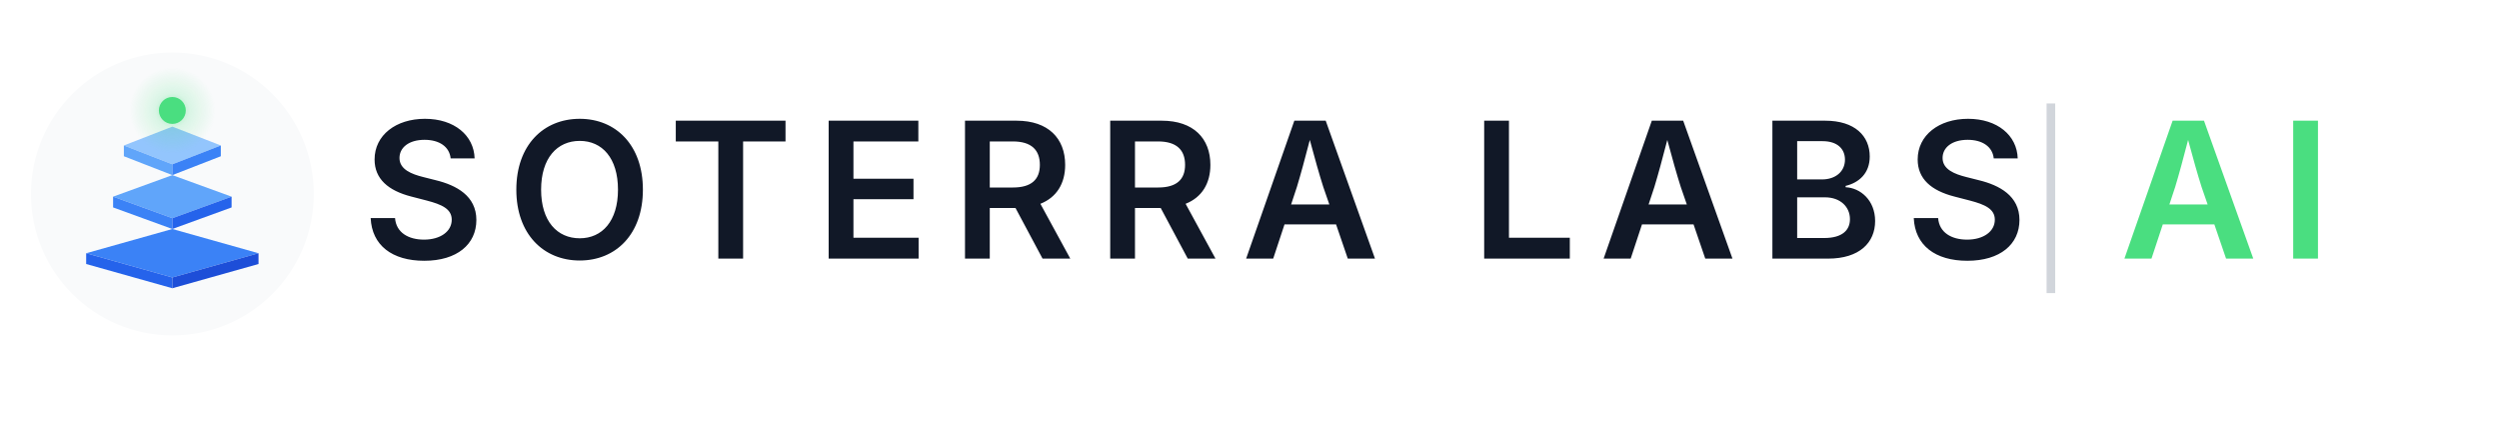
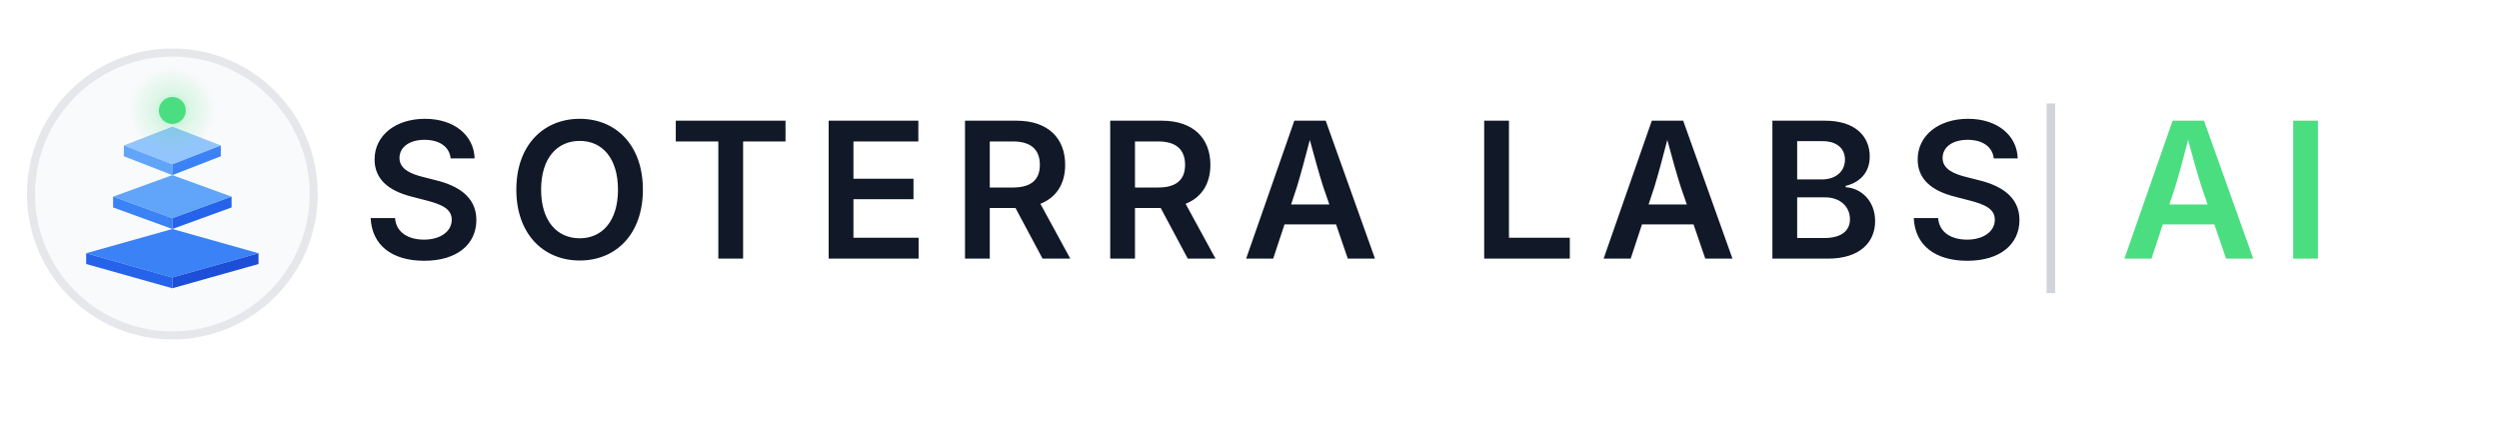
<svg xmlns="http://www.w3.org/2000/svg" viewBox="0 0 290 50" fill="none">
  <defs>
    <radialGradient id="dot-glow-lit" cx="50%" cy="50%" r="50%">
      <stop offset="0%" stop-color="#4ade80" stop-opacity="0.55" />
      <stop offset="40%" stop-color="#4ade80" stop-opacity="0.18" />
      <stop offset="100%" stop-color="#4ade80" stop-opacity="0" />
    </radialGradient>
    <clipPath id="lit-circle-clip">
      <circle cx="256" cy="256" r="210" />
    </clipPath>
  </defs>
  <svg x="0" y="2.5" width="40" height="40" viewBox="0 0 512 512">
    <g clip-path="url(#lit-circle-clip)">
      <rect x="0" y="0" width="512" height="512" fill="#f9fafb" />
      <g transform="translate(96, 76) scale(8)">
        <polygon points="20,10 29,13.5 20,17 11,13.5" fill="#93c5fd" />
        <polygon points="11,13.5 20,17 20,19 11,15.5" fill="#60a5fa" />
        <polygon points="29,13.5 20,17 20,19 29,15.5" fill="#3b82f6" />
        <polygon points="20,19 31,23 20,27 9,23" fill="#60a5fa" />
        <polygon points="9,23 20,27 20,29 9,25" fill="#3b82f6" />
        <polygon points="31,23 20,27 20,29 31,25" fill="#2563eb" />
        <polygon points="20,29 36,33.5 20,38 4,33.5" fill="#3b82f6" />
        <polygon points="4,33.5 20,38 20,40 4,35.5" fill="#2563eb" />
        <polygon points="36,33.5 20,38 20,40 36,35.5" fill="#1d4ed8" />
        <circle cx="20" cy="7" r="8" fill="url(#dot-glow-lit)" />
        <circle cx="20" cy="7" r="2.5" fill="#4ade80" />
      </g>
    </g>
+     <circle cx="256" cy="256" r="210" fill="none" stroke="#e5e7eb" stroke-width="12" />
  </svg>
  <text x="42" y="30" font-family="system-ui, -apple-system, 'Segoe UI', sans-serif" font-size="22" font-weight="600" letter-spacing="2.5" fill="#111827">SOTERRA LABS</text>
  <line x1="238" y1="12" x2="238" y2="34" stroke="#d1d5db" stroke-width="1" />
  <text x="246" y="30" font-family="system-ui, -apple-system, 'Segoe UI', sans-serif" font-size="22" font-weight="600" letter-spacing="2.5" fill="#4ade80">AI</text>
</svg>
